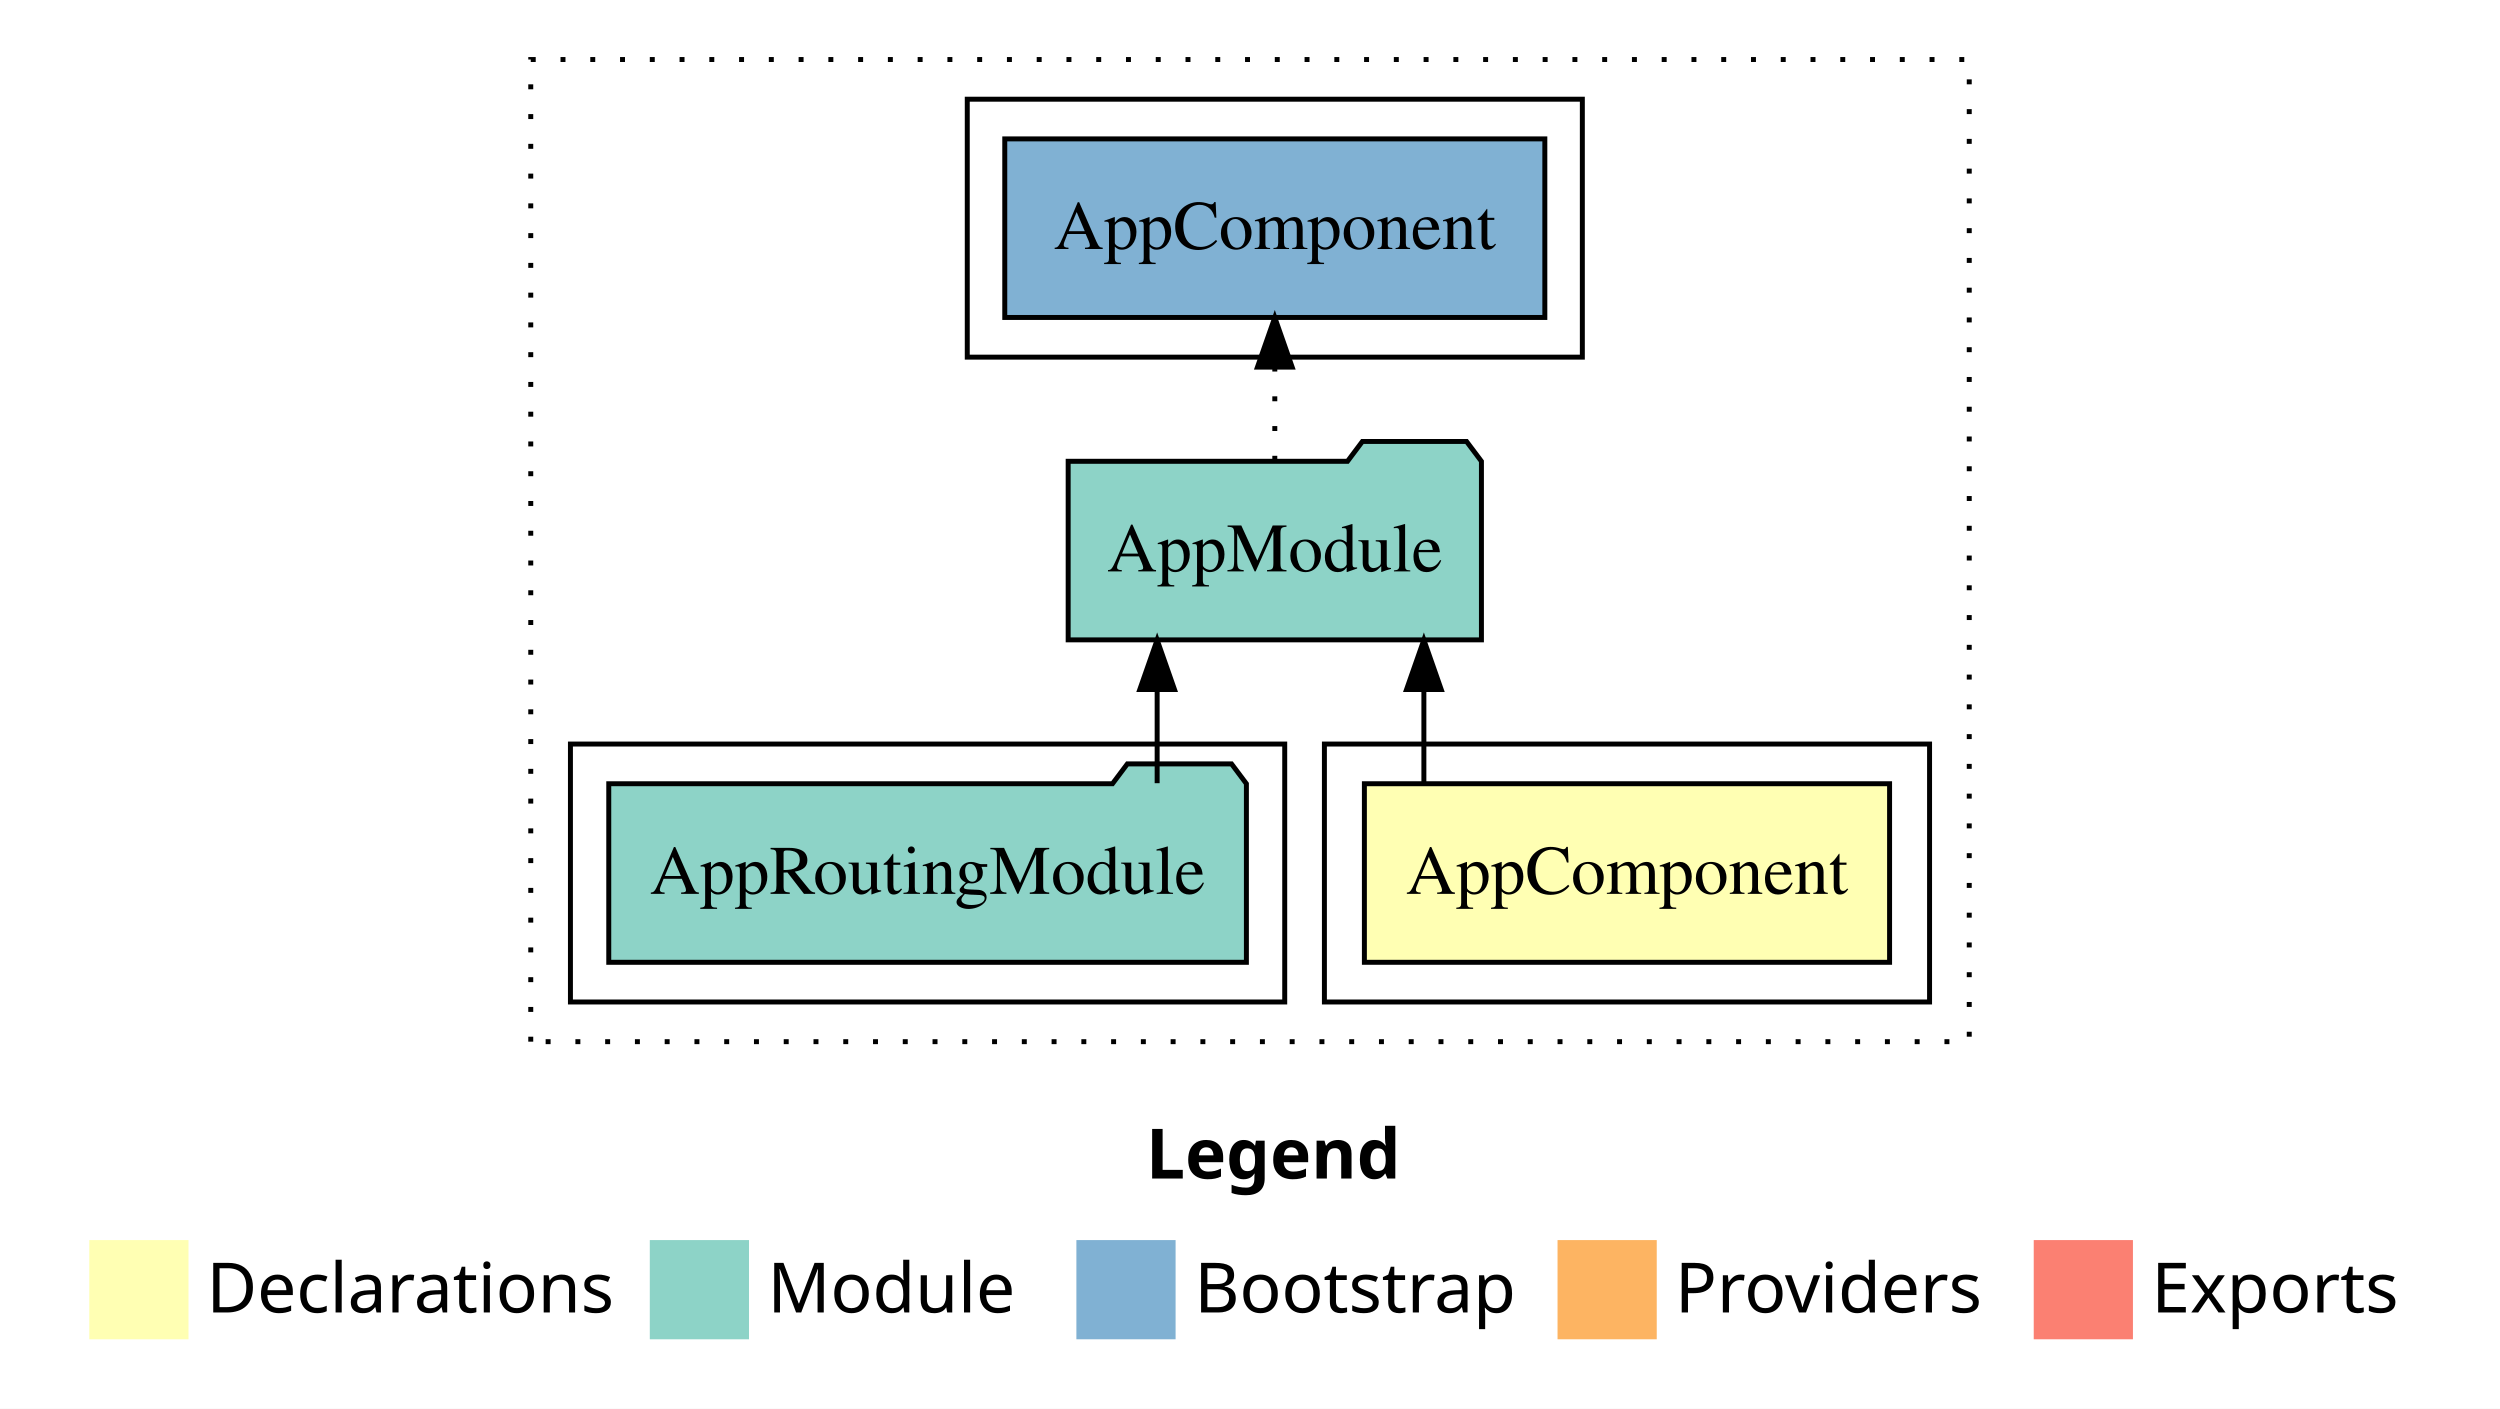
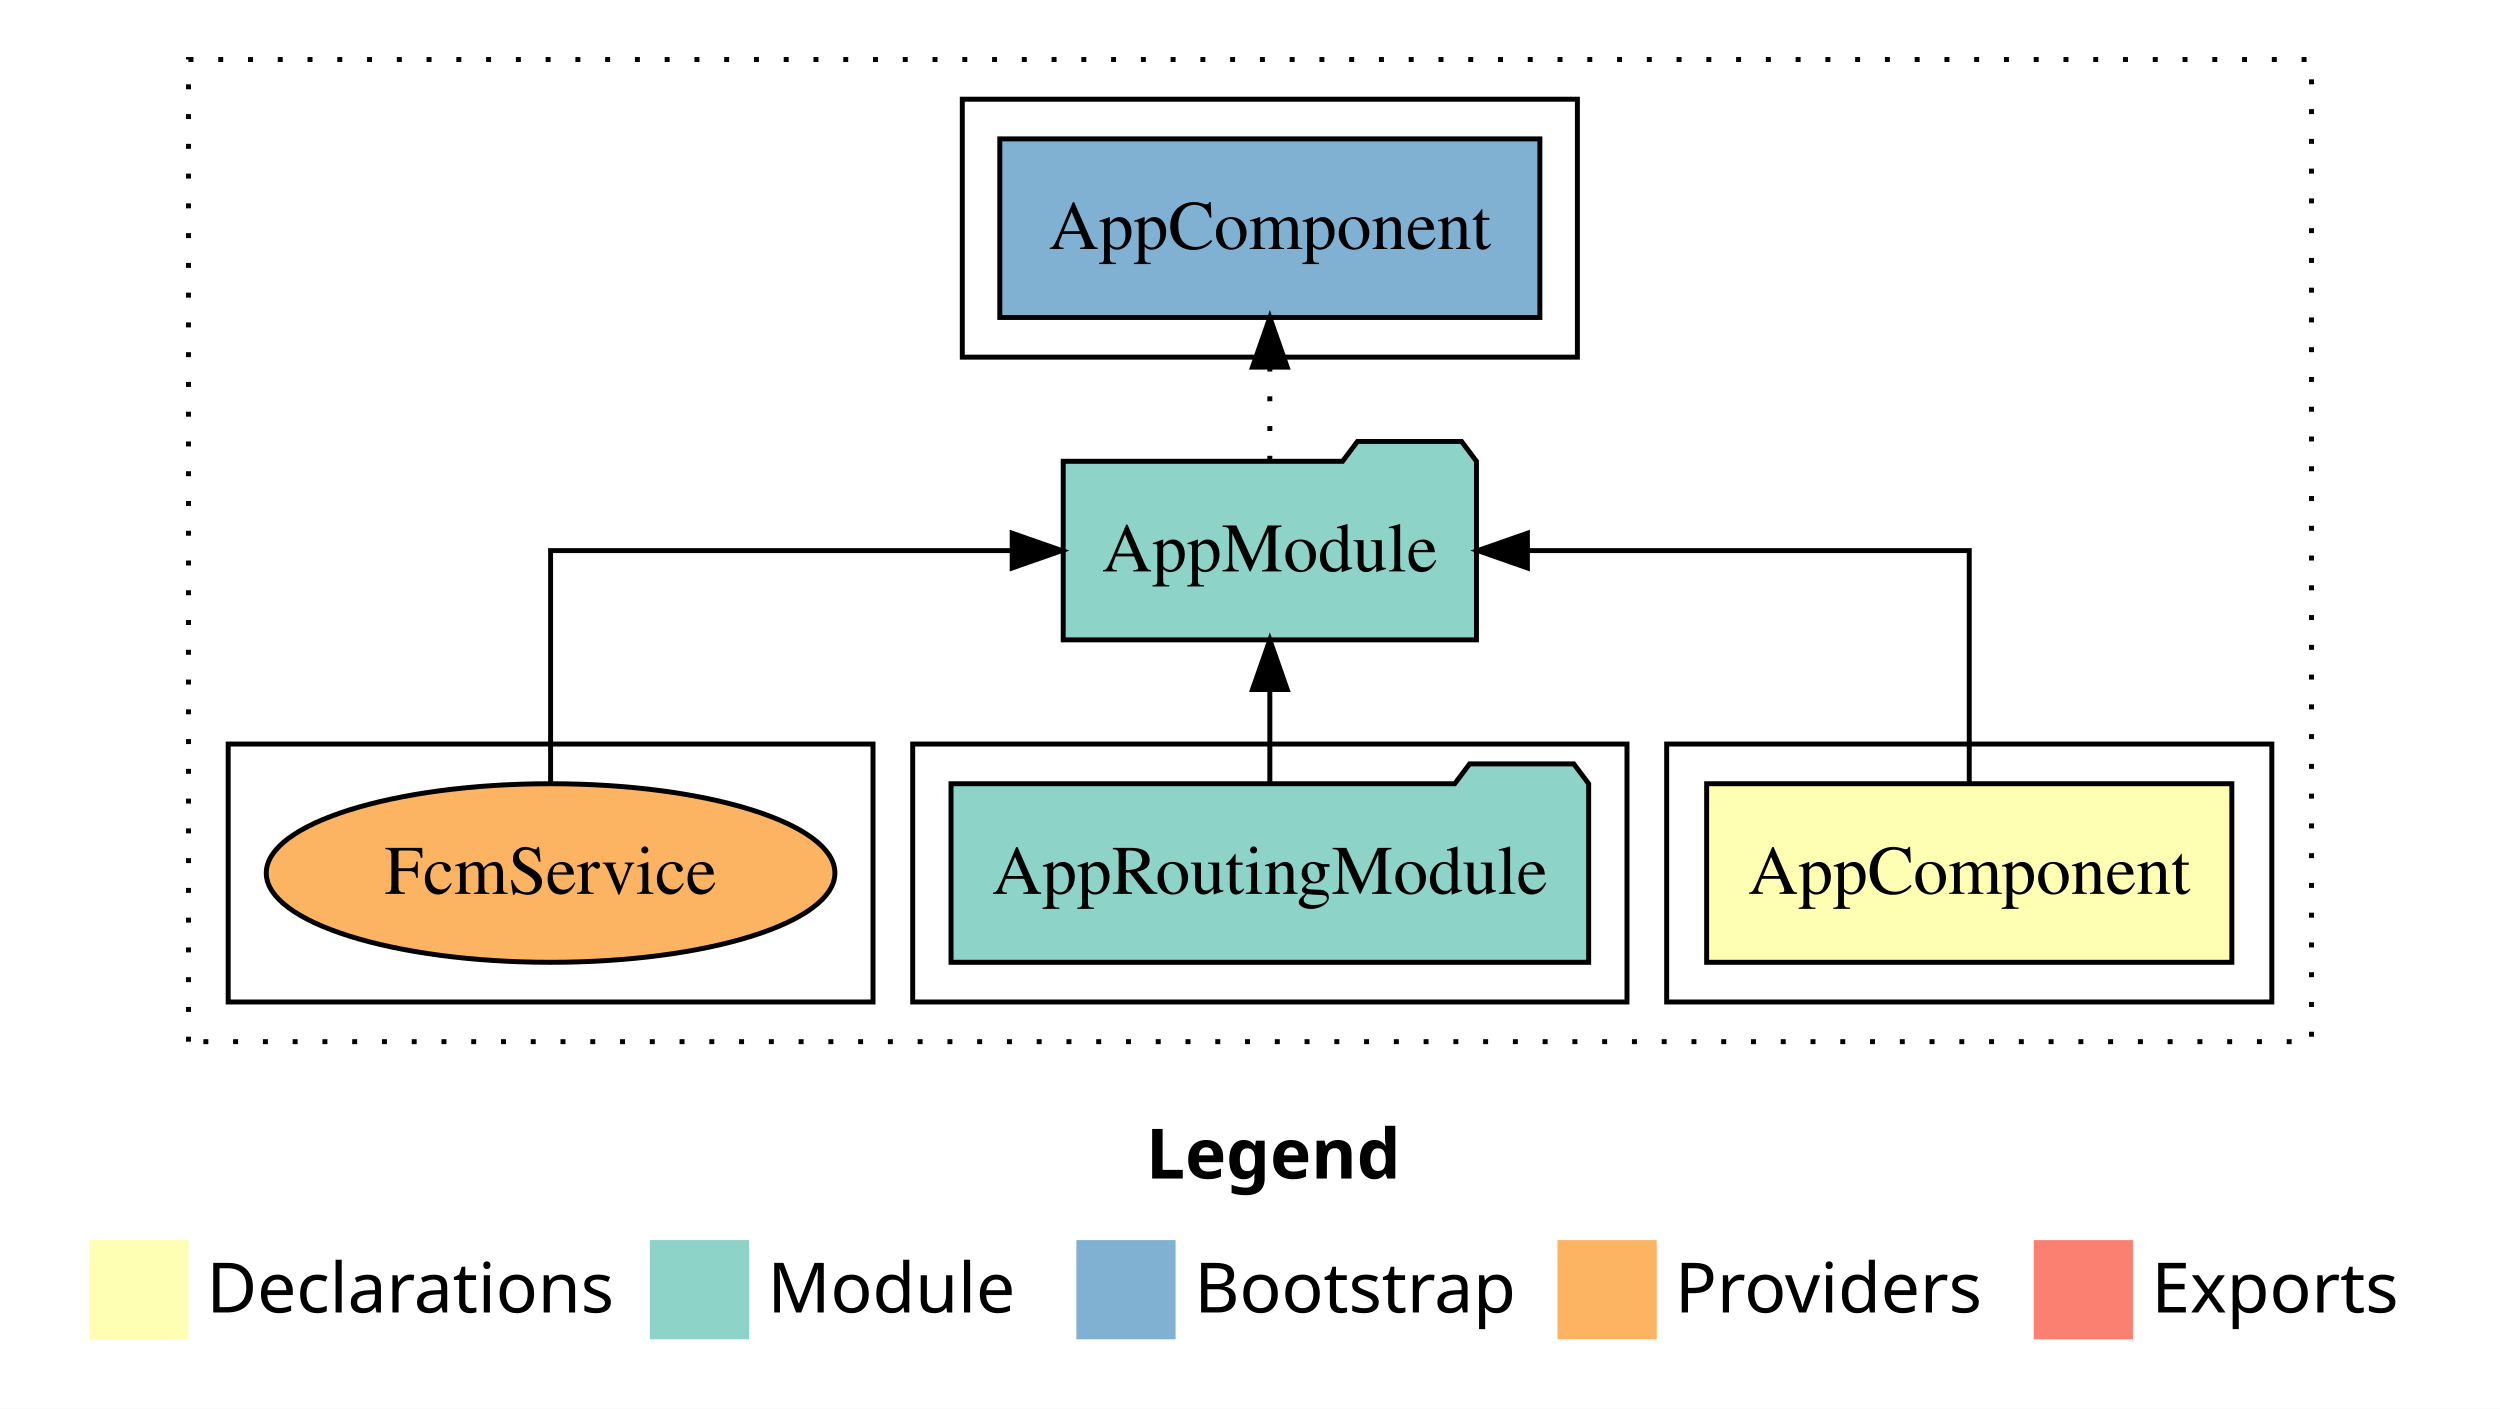
<svg xmlns="http://www.w3.org/2000/svg" width="504pt" height="284pt" viewBox="0.00 0.00 504.00 284.00">
  <g id="graph0" class="graph" transform="scale(1 1) rotate(0) translate(4 280)">
    <polygon fill="#ffffff" stroke="transparent" points="-4,4 -4,-280 500,-280 500,4 -4,4" />
    <text text-anchor="start" x="227.009" y="-42.4" font-family="sans-serif" font-weight="bold" font-size="14.00" fill="#000000">Legend</text>
    <polygon fill="#ffffb3" stroke="transparent" points="14,-10 14,-30 34,-30 34,-10 14,-10" />
    <text text-anchor="start" x="37.629" y="-15.4" font-family="sans-serif" font-size="14.00" fill="#000000">  Declarations</text>
    <polygon fill="#8dd3c7" stroke="transparent" points="127,-10 127,-30 147,-30 147,-10 127,-10" />
    <text text-anchor="start" x="150.725" y="-15.4" font-family="sans-serif" font-size="14.00" fill="#000000">  Module</text>
    <polygon fill="#80b1d3" stroke="transparent" points="213,-10 213,-30 233,-30 233,-10 213,-10" />
    <text text-anchor="start" x="236.781" y="-15.4" font-family="sans-serif" font-size="14.00" fill="#000000">  Bootstrap</text>
    <polygon fill="#fdb462" stroke="transparent" points="310,-10 310,-30 330,-30 330,-10 310,-10" />
    <text text-anchor="start" x="333.673" y="-15.4" font-family="sans-serif" font-size="14.00" fill="#000000">  Providers</text>
    <polygon fill="#fb8072" stroke="transparent" points="406,-10 406,-30 426,-30 426,-10 406,-10" />
    <text text-anchor="start" x="429.726" y="-15.4" font-family="sans-serif" font-size="14.00" fill="#000000">  Exports</text>
    <g id="clust1" class="cluster">
-       <polygon fill="none" stroke="#000000" stroke-dasharray="1,5" points="103,-70 103,-268 393,-268 393,-70 103,-70" />
+       <polygon fill="none" stroke="#000000" stroke-dasharray="1,5" points="34,-70 34,-268 462,-268 462,-70 34,-70" />
    </g>
    <g id="clust2" class="cluster">
-       <polygon fill="none" stroke="#000000" points="263,-78 263,-130 385,-130 385,-78 263,-78" />
+       <polygon fill="none" stroke="#000000" points="332,-78 332,-130 454,-130 454,-78 332,-78" />
    </g>
    <g id="clust4" class="cluster">
-       <polygon fill="none" stroke="#000000" points="111,-78 111,-130 255,-130 255,-78 111,-78" />
+       <polygon fill="none" stroke="#000000" points="180,-78 180,-130 324,-130 324,-78 180,-78" />
    </g>
    <g id="clust6" class="cluster">
-       <polygon fill="none" stroke="#000000" points="191,-208 191,-260 315,-260 315,-208 191,-208" />
+       <polygon fill="none" stroke="#000000" points="190,-208 190,-260 314,-260 314,-208 190,-208" />
+     </g>
+     <g id="clust7" class="cluster">
+       <polygon fill="none" stroke="#000000" points="42,-78 42,-130 172,-130 172,-78 42,-78" />
    </g>
    <g id="node1" class="node">
-       <polygon fill="#ffffb3" stroke="#000000" points="376.94,-122 271.06,-122 271.06,-86 376.94,-86 376.94,-122" />
-       <text text-anchor="middle" x="324" y="-99.8" font-family="Times,serif" font-size="14.00" fill="#000000">AppComponent</text>
+       <polygon fill="#ffffb3" stroke="#000000" points="445.94,-122 340.06,-122 340.06,-86 445.94,-86 445.94,-122" />
+       <text text-anchor="middle" x="393" y="-99.8" font-family="Times,serif" font-size="14.00" fill="#000000">AppComponent</text>
    </g>
    <g id="node2" class="node">
-       <polygon fill="#8dd3c7" stroke="#000000" points="294.657,-187 291.657,-191 270.657,-191 267.657,-187 211.343,-187 211.343,-151 294.657,-151 294.657,-187" />
-       <text text-anchor="middle" x="253" y="-164.8" font-family="Times,serif" font-size="14.00" fill="#000000">AppModule</text>
+       <polygon fill="#8dd3c7" stroke="#000000" points="293.657,-187 290.657,-191 269.657,-191 266.657,-187 210.343,-187 210.343,-151 293.657,-151 293.657,-187" />
+       <text text-anchor="middle" x="252" y="-164.8" font-family="Times,serif" font-size="14.00" fill="#000000">AppModule</text>
    </g>
    <g id="edge1" class="edge">
-       <path fill="none" stroke="#000000" d="M283.054,-122.106C283.054,-122.106 283.054,-140.991 283.054,-140.991" />
-       <polygon fill="#000000" stroke="#000000" points="279.554,-140.991 283.054,-150.991 286.554,-140.991 279.554,-140.991" />
+       <path fill="none" stroke="#000000" d="M393,-122.106C393,-141.339 393,-169 393,-169 393,-169 303.923,-169 303.923,-169" />
+       <polygon fill="#000000" stroke="#000000" points="303.923,-165.5 293.923,-169 303.923,-172.5 303.923,-165.5" />
    </g>
    <g id="node4" class="node">
-       <polygon fill="#80b1d3" stroke="#000000" points="307.439,-252 198.561,-252 198.561,-216 307.439,-216 307.439,-252" />
-       <text text-anchor="middle" x="253" y="-229.8" font-family="Times,serif" font-size="14.00" fill="#000000">AppComponent </text>
+       <polygon fill="#80b1d3" stroke="#000000" points="306.439,-252 197.561,-252 197.561,-216 306.439,-216 306.439,-252" />
+       <text text-anchor="middle" x="252" y="-229.8" font-family="Times,serif" font-size="14.00" fill="#000000">AppComponent </text>
    </g>
    <g id="edge3" class="edge">
-       <path fill="none" stroke="#000000" stroke-dasharray="1,5" d="M253,-187.106C253,-187.106 253,-205.991 253,-205.991" />
-       <polygon fill="#000000" stroke="#000000" points="249.5,-205.991 253,-215.991 256.5,-205.991 249.5,-205.991" />
+       <path fill="none" stroke="#000000" stroke-dasharray="1,5" d="M252,-187.106C252,-187.106 252,-205.991 252,-205.991" />
+       <polygon fill="#000000" stroke="#000000" points="248.5,-205.991 252,-215.991 255.5,-205.991 248.5,-205.991" />
    </g>
    <g id="node3" class="node">
-       <polygon fill="#8dd3c7" stroke="#000000" points="247.274,-122 244.274,-126 223.274,-126 220.274,-122 118.726,-122 118.726,-86 247.274,-86 247.274,-122" />
-       <text text-anchor="middle" x="183" y="-99.8" font-family="Times,serif" font-size="14.00" fill="#000000">AppRoutingModule</text>
+       <polygon fill="#8dd3c7" stroke="#000000" points="316.274,-122 313.274,-126 292.274,-126 289.274,-122 187.726,-122 187.726,-86 316.274,-86 316.274,-122" />
+       <text text-anchor="middle" x="252" y="-99.8" font-family="Times,serif" font-size="14.00" fill="#000000">AppRoutingModule</text>
    </g>
    <g id="edge2" class="edge">
-       <path fill="none" stroke="#000000" d="M229.28,-122.106C229.28,-122.106 229.28,-140.991 229.28,-140.991" />
-       <polygon fill="#000000" stroke="#000000" points="225.78,-140.991 229.28,-150.991 232.78,-140.991 225.78,-140.991" />
+       <path fill="none" stroke="#000000" d="M252,-122.106C252,-122.106 252,-140.991 252,-140.991" />
+       <polygon fill="#000000" stroke="#000000" points="248.5,-140.991 252,-150.991 255.5,-140.991 248.5,-140.991" />
+     </g>
+     <g id="node5" class="node">
+       <ellipse fill="#fdb462" stroke="#000000" cx="107" cy="-104" rx="57.319" ry="18" />
+       <text text-anchor="middle" x="107" y="-99.8" font-family="Times,serif" font-size="14.00" fill="#000000">FcmService</text>
+     </g>
+     <g id="edge4" class="edge">
+       <path fill="none" stroke="#000000" d="M107,-122.106C107,-141.339 107,-169 107,-169 107,-169 200.06,-169 200.06,-169" />
+       <polygon fill="#000000" stroke="#000000" points="200.06,-172.5 210.06,-169 200.06,-165.5 200.06,-172.5" />
    </g>
  </g>
</svg>
